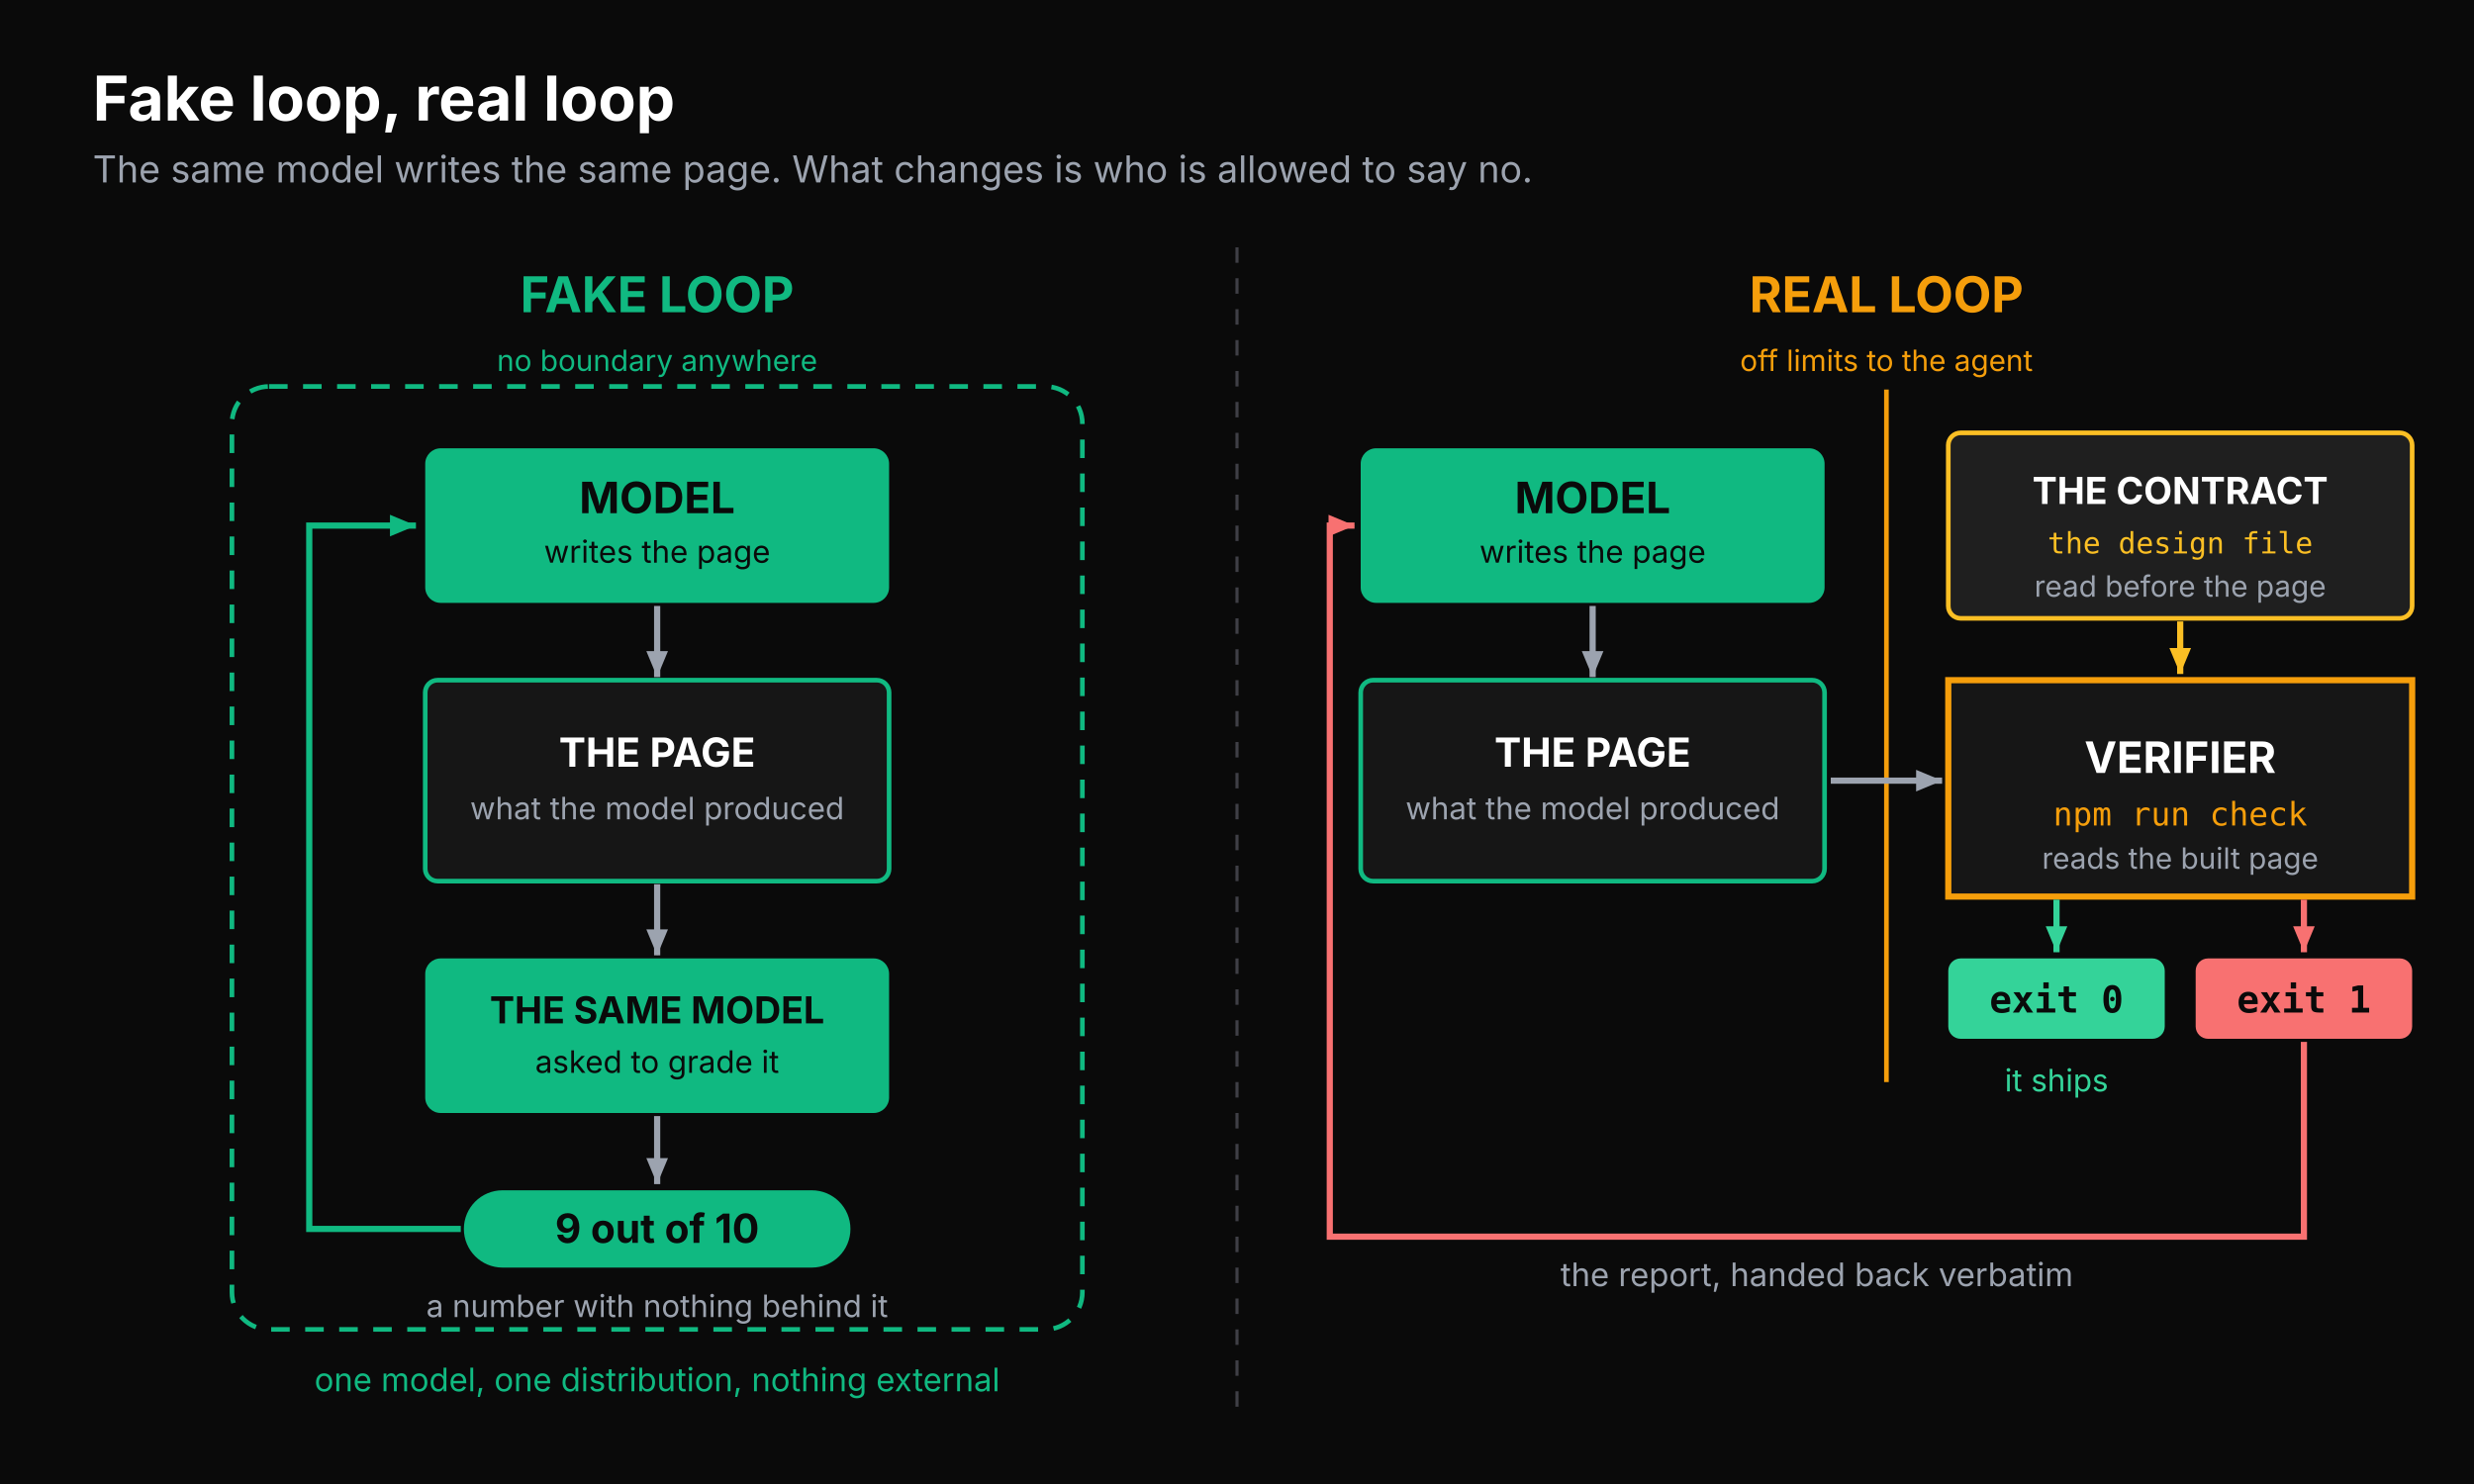
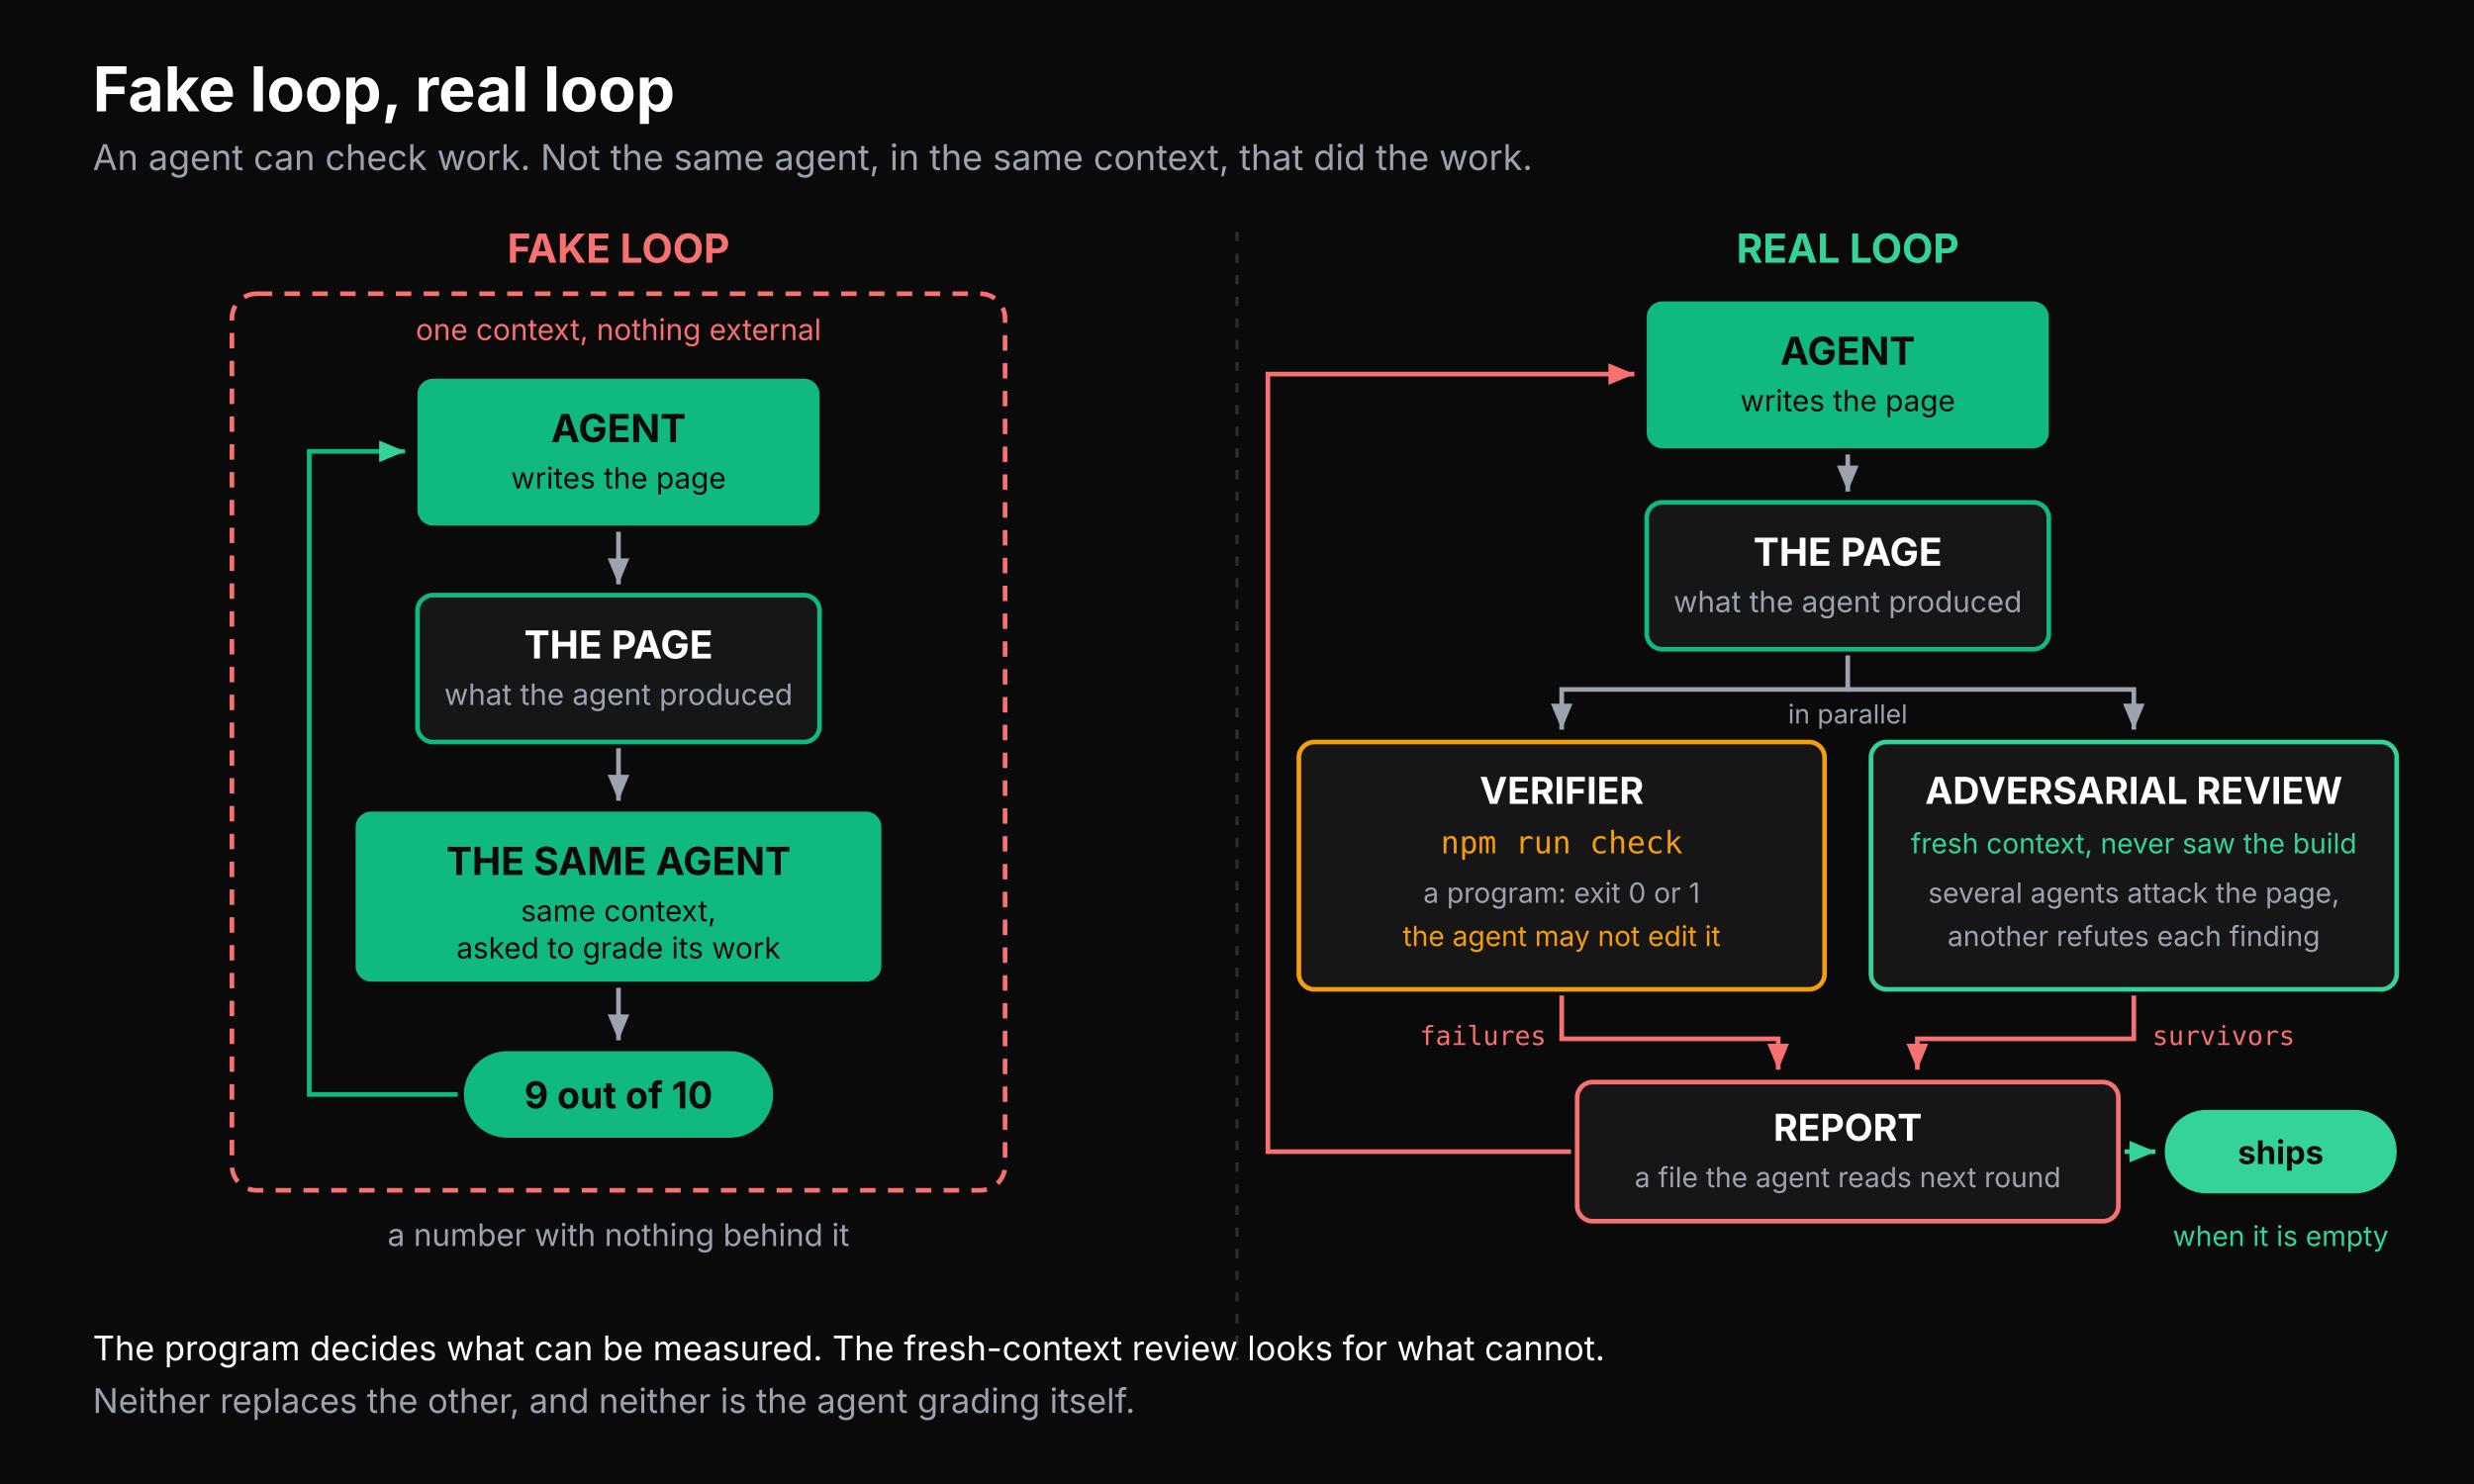
<svg xmlns="http://www.w3.org/2000/svg" viewBox="0 0 1600 960" width="1600" height="960" role="img" aria-labelledby="t02 d02">
  <defs>
-     <marker id="ah-neutral" viewBox="0 0 12 10" refX="12" refY="5" markerWidth="18" markerHeight="14" markerUnits="userSpaceOnUse" orient="auto">
+     <marker id="b-neutral" viewBox="0 0 12 10" refX="12" refY="5" markerWidth="18" markerHeight="14" markerUnits="userSpaceOnUse" orient="auto">
      <path d="M0 0 L12 5 L0 10 Z" fill="#9CA3AF" />
    </marker>
-     <marker id="ah-sodium" viewBox="0 0 12 10" refX="12" refY="5" markerWidth="18" markerHeight="14" markerUnits="userSpaceOnUse" orient="auto">
-       <path d="M0 0 L12 5 L0 10 Z" fill="#10B981" />
+     <marker id="b-danger" viewBox="0 0 12 10" refX="12" refY="5" markerWidth="18" markerHeight="14" markerUnits="userSpaceOnUse" orient="auto">
+       <path d="M0 0 L12 5 L0 10 Z" fill="#F87171" />
    </marker>
-     <marker id="ah-coolant" viewBox="0 0 12 10" refX="12" refY="5" markerWidth="18" markerHeight="14" markerUnits="userSpaceOnUse" orient="auto">
-       <path d="M0 0 L12 5 L0 10 Z" fill="#F59E0B" />
-     </marker>
-     <marker id="ah-arc" viewBox="0 0 12 10" refX="12" refY="5" markerWidth="18" markerHeight="14" markerUnits="userSpaceOnUse" orient="auto">
-       <path d="M0 0 L12 5 L0 10 Z" fill="#FBBF24" />
-     </marker>
-     <marker id="ah-success" viewBox="0 0 12 10" refX="12" refY="5" markerWidth="18" markerHeight="14" markerUnits="userSpaceOnUse" orient="auto">
+     <marker id="b-success" viewBox="0 0 12 10" refX="12" refY="5" markerWidth="18" markerHeight="14" markerUnits="userSpaceOnUse" orient="auto">
      <path d="M0 0 L12 5 L0 10 Z" fill="#34D399" />
-     </marker>
-     <marker id="ah-danger" viewBox="0 0 12 10" refX="12" refY="5" markerWidth="18" markerHeight="14" markerUnits="userSpaceOnUse" orient="auto">
-       <path d="M0 0 L12 5 L0 10 Z" fill="#F87171" />
    </marker>
  </defs>
  <rect x="0" y="0" width="1600" height="960" fill="#0A0A0A" />
  <g font-family="Inter, system-ui, -apple-system, 'Segoe UI', Helvetica, Arial, sans-serif">
-     <text x="60" y="78" font-size="40" font-weight="700" fill="#FFFFFF">Fake loop, real loop</text>
-     <text x="60" y="118" font-size="24" fill="#9CA3AF">The same model writes the same page. What changes is who is allowed to say no.</text>
-     <path d="M800 160 V920" stroke="#3F3F46" stroke-width="2" stroke-dasharray="10 10" />
-     <text x="425" y="202" font-size="32" font-weight="700" fill="#10B981" text-anchor="middle">FAKE LOOP</text>
-     <text x="425" y="240" font-size="19" fill="#10B981" text-anchor="middle">no boundary anywhere</text>
-     <rect x="150" y="250" width="550" height="610" rx="24" fill="none" stroke="#10B981" stroke-width="3" stroke-dasharray="12 10" />
-     <rect x="275" y="290" width="300" height="100" rx="10" fill="#10B981" />
-     <text x="425" y="332" font-size="28" font-weight="700" fill="#0A0A0A" text-anchor="middle">MODEL</text>
-     <text x="425" y="364" font-size="20" fill="#0A0A0A" text-anchor="middle">writes the page</text>
-     <line x1="425" y1="392" x2="425" y2="438" stroke="#9CA3AF" stroke-width="4" marker-end="url(#ah-neutral)" />
-     <rect x="275" y="440" width="300" height="130" rx="8" fill="#161616" stroke="#10B981" stroke-width="3" />
-     <text x="425" y="496" font-size="26" font-weight="700" fill="#FFFFFF" text-anchor="middle">THE PAGE</text>
-     <text x="425" y="530" font-size="20" fill="#9CA3AF" text-anchor="middle">what the model produced</text>
-     <line x1="425" y1="572" x2="425" y2="618" stroke="#9CA3AF" stroke-width="4" marker-end="url(#ah-neutral)" />
-     <rect x="275" y="620" width="300" height="100" rx="10" fill="#10B981" />
-     <text x="425" y="662" font-size="24" font-weight="700" fill="#0A0A0A" text-anchor="middle">THE SAME MODEL</text>
-     <text x="425" y="694" font-size="20" fill="#0A0A0A" text-anchor="middle">asked to grade it</text>
-     <line x1="425" y1="722" x2="425" y2="766" stroke="#9CA3AF" stroke-width="4" marker-end="url(#ah-neutral)" />
-     <rect x="300" y="770" width="250" height="50" rx="25" fill="#10B981" />
-     <text x="425" y="804" font-size="26" font-weight="700" fill="#0A0A0A" text-anchor="middle">9 out of 10</text>
-     <text x="425" y="852" font-size="20" fill="#9CA3AF" text-anchor="middle">a number with nothing behind it</text>
-     <polyline points="298,795 200,795 200,340 269,340" fill="none" stroke="#10B981" stroke-width="4" marker-end="url(#ah-sodium)" />
-     <text x="425" y="900" font-size="21" fill="#10B981" text-anchor="middle">one model, one distribution, nothing external</text>
-     <text x="1220" y="202" font-size="32" font-weight="700" fill="#F59E0B" text-anchor="middle">REAL LOOP</text>
-     <text x="1220" y="240" font-size="19" fill="#F59E0B" text-anchor="middle">off limits to the agent</text>
-     <path d="M1220 252 V700" stroke="#F59E0B" stroke-width="3" />
-     <rect x="880" y="290" width="300" height="100" rx="10" fill="#10B981" />
-     <text x="1030" y="332" font-size="28" font-weight="700" fill="#0A0A0A" text-anchor="middle">MODEL</text>
-     <text x="1030" y="364" font-size="20" fill="#0A0A0A" text-anchor="middle">writes the page</text>
-     <line x1="1030" y1="392" x2="1030" y2="438" stroke="#9CA3AF" stroke-width="4" marker-end="url(#ah-neutral)" />
-     <rect x="880" y="440" width="300" height="130" rx="8" fill="#161616" stroke="#10B981" stroke-width="3" />
-     <text x="1030" y="496" font-size="26" font-weight="700" fill="#FFFFFF" text-anchor="middle">THE PAGE</text>
-     <text x="1030" y="530" font-size="20" fill="#9CA3AF" text-anchor="middle">what the model produced</text>
-     <line x1="1184" y1="505" x2="1256" y2="505" stroke="#9CA3AF" stroke-width="4" marker-end="url(#ah-neutral)" />
-     <rect x="1260" y="280" width="300" height="120" rx="8" fill="#1F1F1F" stroke="#FBBF24" stroke-width="3" />
-     <text x="1410" y="326" font-size="24" font-weight="700" fill="#FFFFFF" text-anchor="middle">THE CONTRACT</text>
-     <text x="1410" y="358" font-size="19" fill="#FBBF24" text-anchor="middle" font-family="'JetBrains Mono', ui-monospace, SFMono-Regular, Menlo, Consolas, monospace">the design file</text>
-     <text x="1410" y="386" font-size="19" fill="#9CA3AF" text-anchor="middle">read before the page</text>
-     <line x1="1410" y1="402" x2="1410" y2="436" stroke="#FBBF24" stroke-width="4" marker-end="url(#ah-arc)" />
-     <rect x="1260" y="440" width="300" height="140" fill="#161616" stroke="#F59E0B" stroke-width="4" />
-     <text x="1410" y="500" font-size="28" font-weight="700" fill="#FFFFFF" text-anchor="middle">VERIFIER</text>
-     <text x="1410" y="534" font-size="21" fill="#F59E0B" text-anchor="middle" font-family="'JetBrains Mono', ui-monospace, SFMono-Regular, Menlo, Consolas, monospace">npm run check</text>
-     <text x="1410" y="562" font-size="19" fill="#9CA3AF" text-anchor="middle">reads the built page</text>
-     <line x1="1330" y1="582" x2="1330" y2="616" stroke="#34D399" stroke-width="4" marker-end="url(#ah-success)" />
-     <line x1="1490" y1="582" x2="1490" y2="616" stroke="#F87171" stroke-width="4" marker-end="url(#ah-danger)" />
-     <rect x="1260" y="620" width="140" height="52" rx="8" fill="#34D399" />
-     <text x="1330" y="655" font-size="24" font-weight="700" fill="#0A0A0A" text-anchor="middle" font-family="'JetBrains Mono', ui-monospace, SFMono-Regular, Menlo, Consolas, monospace">exit 0</text>
-     <rect x="1420" y="620" width="140" height="52" rx="8" fill="#F87171" />
-     <text x="1490" y="655" font-size="24" font-weight="700" fill="#0A0A0A" text-anchor="middle" font-family="'JetBrains Mono', ui-monospace, SFMono-Regular, Menlo, Consolas, monospace">exit 1</text>
-     <text x="1330" y="706" font-size="20" fill="#34D399" text-anchor="middle">it ships</text>
-     <polyline points="1490,674 1490,800 860,800 860,340 876,340" fill="none" stroke="#F87171" stroke-width="4" marker-end="url(#ah-danger)" />
-     <text x="1175" y="832" font-size="21" fill="#9CA3AF" text-anchor="middle">the report, handed back verbatim</text>
+     <text x="60" y="72" font-size="40" font-weight="700" fill="#FFFFFF">Fake loop, real loop</text>
+     <text x="60" y="110" font-size="23" fill="#9CA3AF">An agent can check work. Not the same agent, in the same context, that did the work.</text>
+     <line x1="800" y1="150" x2="800" y2="880" stroke="#2E2E2E" stroke-width="2" stroke-dasharray="6 8" />
+     <text x="400" y="170" font-size="26" font-weight="700" fill="#F87171" text-anchor="middle">FAKE LOOP</text>
+     <rect x="150" y="190" width="500" height="580" rx="16" fill="none" stroke="#F87171" stroke-width="3" stroke-dasharray="10 8" />
+     <text x="400" y="220" font-size="19" fill="#F87171" text-anchor="middle">one context, nothing external</text>
+     <rect x="270" y="245" width="260" height="95" rx="10" fill="#10B981" />
+     <text x="400" y="286" font-size="25" font-weight="700" fill="#0A0A0A" text-anchor="middle">AGENT</text>
+     <text x="400" y="316" font-size="19" fill="#0A0A0A" text-anchor="middle">writes the page</text>
+     <line x1="400" y1="344" x2="400" y2="378" stroke="#9CA3AF" stroke-width="3" marker-end="url(#b-neutral)" />
+     <rect x="270" y="385" width="260" height="95" rx="10" fill="#161616" stroke="#10B981" stroke-width="3" />
+     <text x="400" y="426" font-size="25" font-weight="700" fill="#FFFFFF" text-anchor="middle">THE PAGE</text>
+     <text x="400" y="456" font-size="19" fill="#9CA3AF" text-anchor="middle">what the agent produced</text>
+     <line x1="400" y1="484" x2="400" y2="518" stroke="#9CA3AF" stroke-width="3" marker-end="url(#b-neutral)" />
+     <rect x="230" y="525" width="340" height="110" rx="10" fill="#10B981" />
+     <text x="400" y="566" font-size="25" font-weight="700" fill="#0A0A0A" text-anchor="middle">THE SAME AGENT</text>
+     <text x="400" y="596" font-size="19" fill="#0A0A0A" text-anchor="middle">same context,</text>
+     <text x="400" y="620" font-size="19" fill="#0A0A0A" text-anchor="middle">asked to grade its work</text>
+     <line x1="400" y1="639" x2="400" y2="673" stroke="#9CA3AF" stroke-width="3" marker-end="url(#b-neutral)" />
+     <rect x="300" y="680" width="200" height="56" rx="28" fill="#10B981" />
+     <text x="400" y="717" font-size="24" font-weight="700" fill="#0A0A0A" text-anchor="middle">9 out of 10</text>
+     <path d="M296 708 H200 V292 H262" fill="none" stroke="#10B981" stroke-width="3" marker-end="url(#b-success)" />
+     <text x="400" y="806" font-size="20" fill="#9CA3AF" text-anchor="middle">a number with nothing behind it</text>
+     <text x="1195" y="170" font-size="26" font-weight="700" fill="#34D399" text-anchor="middle">REAL LOOP</text>
+     <rect x="1065" y="195" width="260" height="95" rx="10" fill="#10B981" />
+     <text x="1195" y="236" font-size="25" font-weight="700" fill="#0A0A0A" text-anchor="middle">AGENT</text>
+     <text x="1195" y="266" font-size="19" fill="#0A0A0A" text-anchor="middle">writes the page</text>
+     <line x1="1195" y1="294" x2="1195" y2="318" stroke="#9CA3AF" stroke-width="3" marker-end="url(#b-neutral)" />
+     <rect x="1065" y="325" width="260" height="95" rx="10" fill="#161616" stroke="#10B981" stroke-width="3" />
+     <text x="1195" y="366" font-size="25" font-weight="700" fill="#FFFFFF" text-anchor="middle">THE PAGE</text>
+     <text x="1195" y="396" font-size="19" fill="#9CA3AF" text-anchor="middle">what the agent produced</text>
+     <path d="M1195 424 V446 H1010 V472" fill="none" stroke="#9CA3AF" stroke-width="3" marker-end="url(#b-neutral)" />
+     <path d="M1195 446 H1380 V472" fill="none" stroke="#9CA3AF" stroke-width="3" marker-end="url(#b-neutral)" />
+     <text x="1195" y="468" font-size="17" fill="#9CA3AF" text-anchor="middle">in parallel</text>
+     <rect x="840" y="480" width="340" height="160" rx="10" fill="#161616" stroke="#F59E0B" stroke-width="3" />
+     <text x="1010" y="520" font-size="24" font-weight="700" fill="#FFFFFF" text-anchor="middle">VERIFIER</text>
+     <text x="1010" y="552" font-size="20" fill="#F59E0B" text-anchor="middle" font-family="'JetBrains Mono', ui-monospace, SFMono-Regular, Menlo, Consolas, monospace">npm run check</text>
+     <text x="1010" y="584" font-size="18" fill="#9CA3AF" text-anchor="middle">a program: exit 0 or 1</text>
+     <text x="1010" y="612" font-size="18" fill="#F59E0B" text-anchor="middle">the agent may not edit it</text>
+     <rect x="1210" y="480" width="340" height="160" rx="10" fill="#161616" stroke="#34D399" stroke-width="3" />
+     <text x="1380" y="520" font-size="24" font-weight="700" fill="#FFFFFF" text-anchor="middle">ADVERSARIAL REVIEW</text>
+     <text x="1380" y="552" font-size="18" fill="#34D399" text-anchor="middle">fresh context, never saw the build</text>
+     <text x="1380" y="584" font-size="18" fill="#9CA3AF" text-anchor="middle">several agents attack the page,</text>
+     <text x="1380" y="612" font-size="18" fill="#9CA3AF" text-anchor="middle">another refutes each finding</text>
+     <path d="M1010 644 V672 H1150 V692" fill="none" stroke="#F87171" stroke-width="3" marker-end="url(#b-danger)" />
+     <text x="1000" y="676" font-size="17" fill="#F87171" text-anchor="end" font-family="'JetBrains Mono', ui-monospace, SFMono-Regular, Menlo, Consolas, monospace">failures</text>
+     <path d="M1380 644 V672 H1240 V692" fill="none" stroke="#F87171" stroke-width="3" marker-end="url(#b-danger)" />
+     <text x="1392" y="676" font-size="17" fill="#F87171" font-family="'JetBrains Mono', ui-monospace, SFMono-Regular, Menlo, Consolas, monospace">survivors</text>
+     <rect x="1020" y="700" width="350" height="90" rx="10" fill="#161616" stroke="#F87171" stroke-width="3" />
+     <text x="1195" y="738" font-size="24" font-weight="700" fill="#FFFFFF" text-anchor="middle">REPORT</text>
+     <text x="1195" y="768" font-size="18" fill="#9CA3AF" text-anchor="middle">a file the agent reads next round</text>
+     <path d="M1016 745 H820 V242 H1057" fill="none" stroke="#F87171" stroke-width="3" marker-end="url(#b-danger)" />
+     <rect x="1400" y="718" width="150" height="54" rx="27" fill="#34D399" />
+     <text x="1475" y="753" font-size="21" font-weight="700" fill="#0A0A0A" text-anchor="middle">ships</text>
+     <line x1="1374" y1="745" x2="1394" y2="745" stroke="#34D399" stroke-width="3" marker-end="url(#b-success)" />
+     <text x="1475" y="806" font-size="18" fill="#34D399" text-anchor="middle">when it is empty</text>
+     <text x="60" y="880" font-size="22" fill="#FFFFFF">The program decides what can be measured. The fresh-context review looks for what cannot.</text>
+     <text x="60" y="914" font-size="22" fill="#9CA3AF">Neither replaces the other, and neither is the agent grading itself.</text>
  </g>
</svg>
